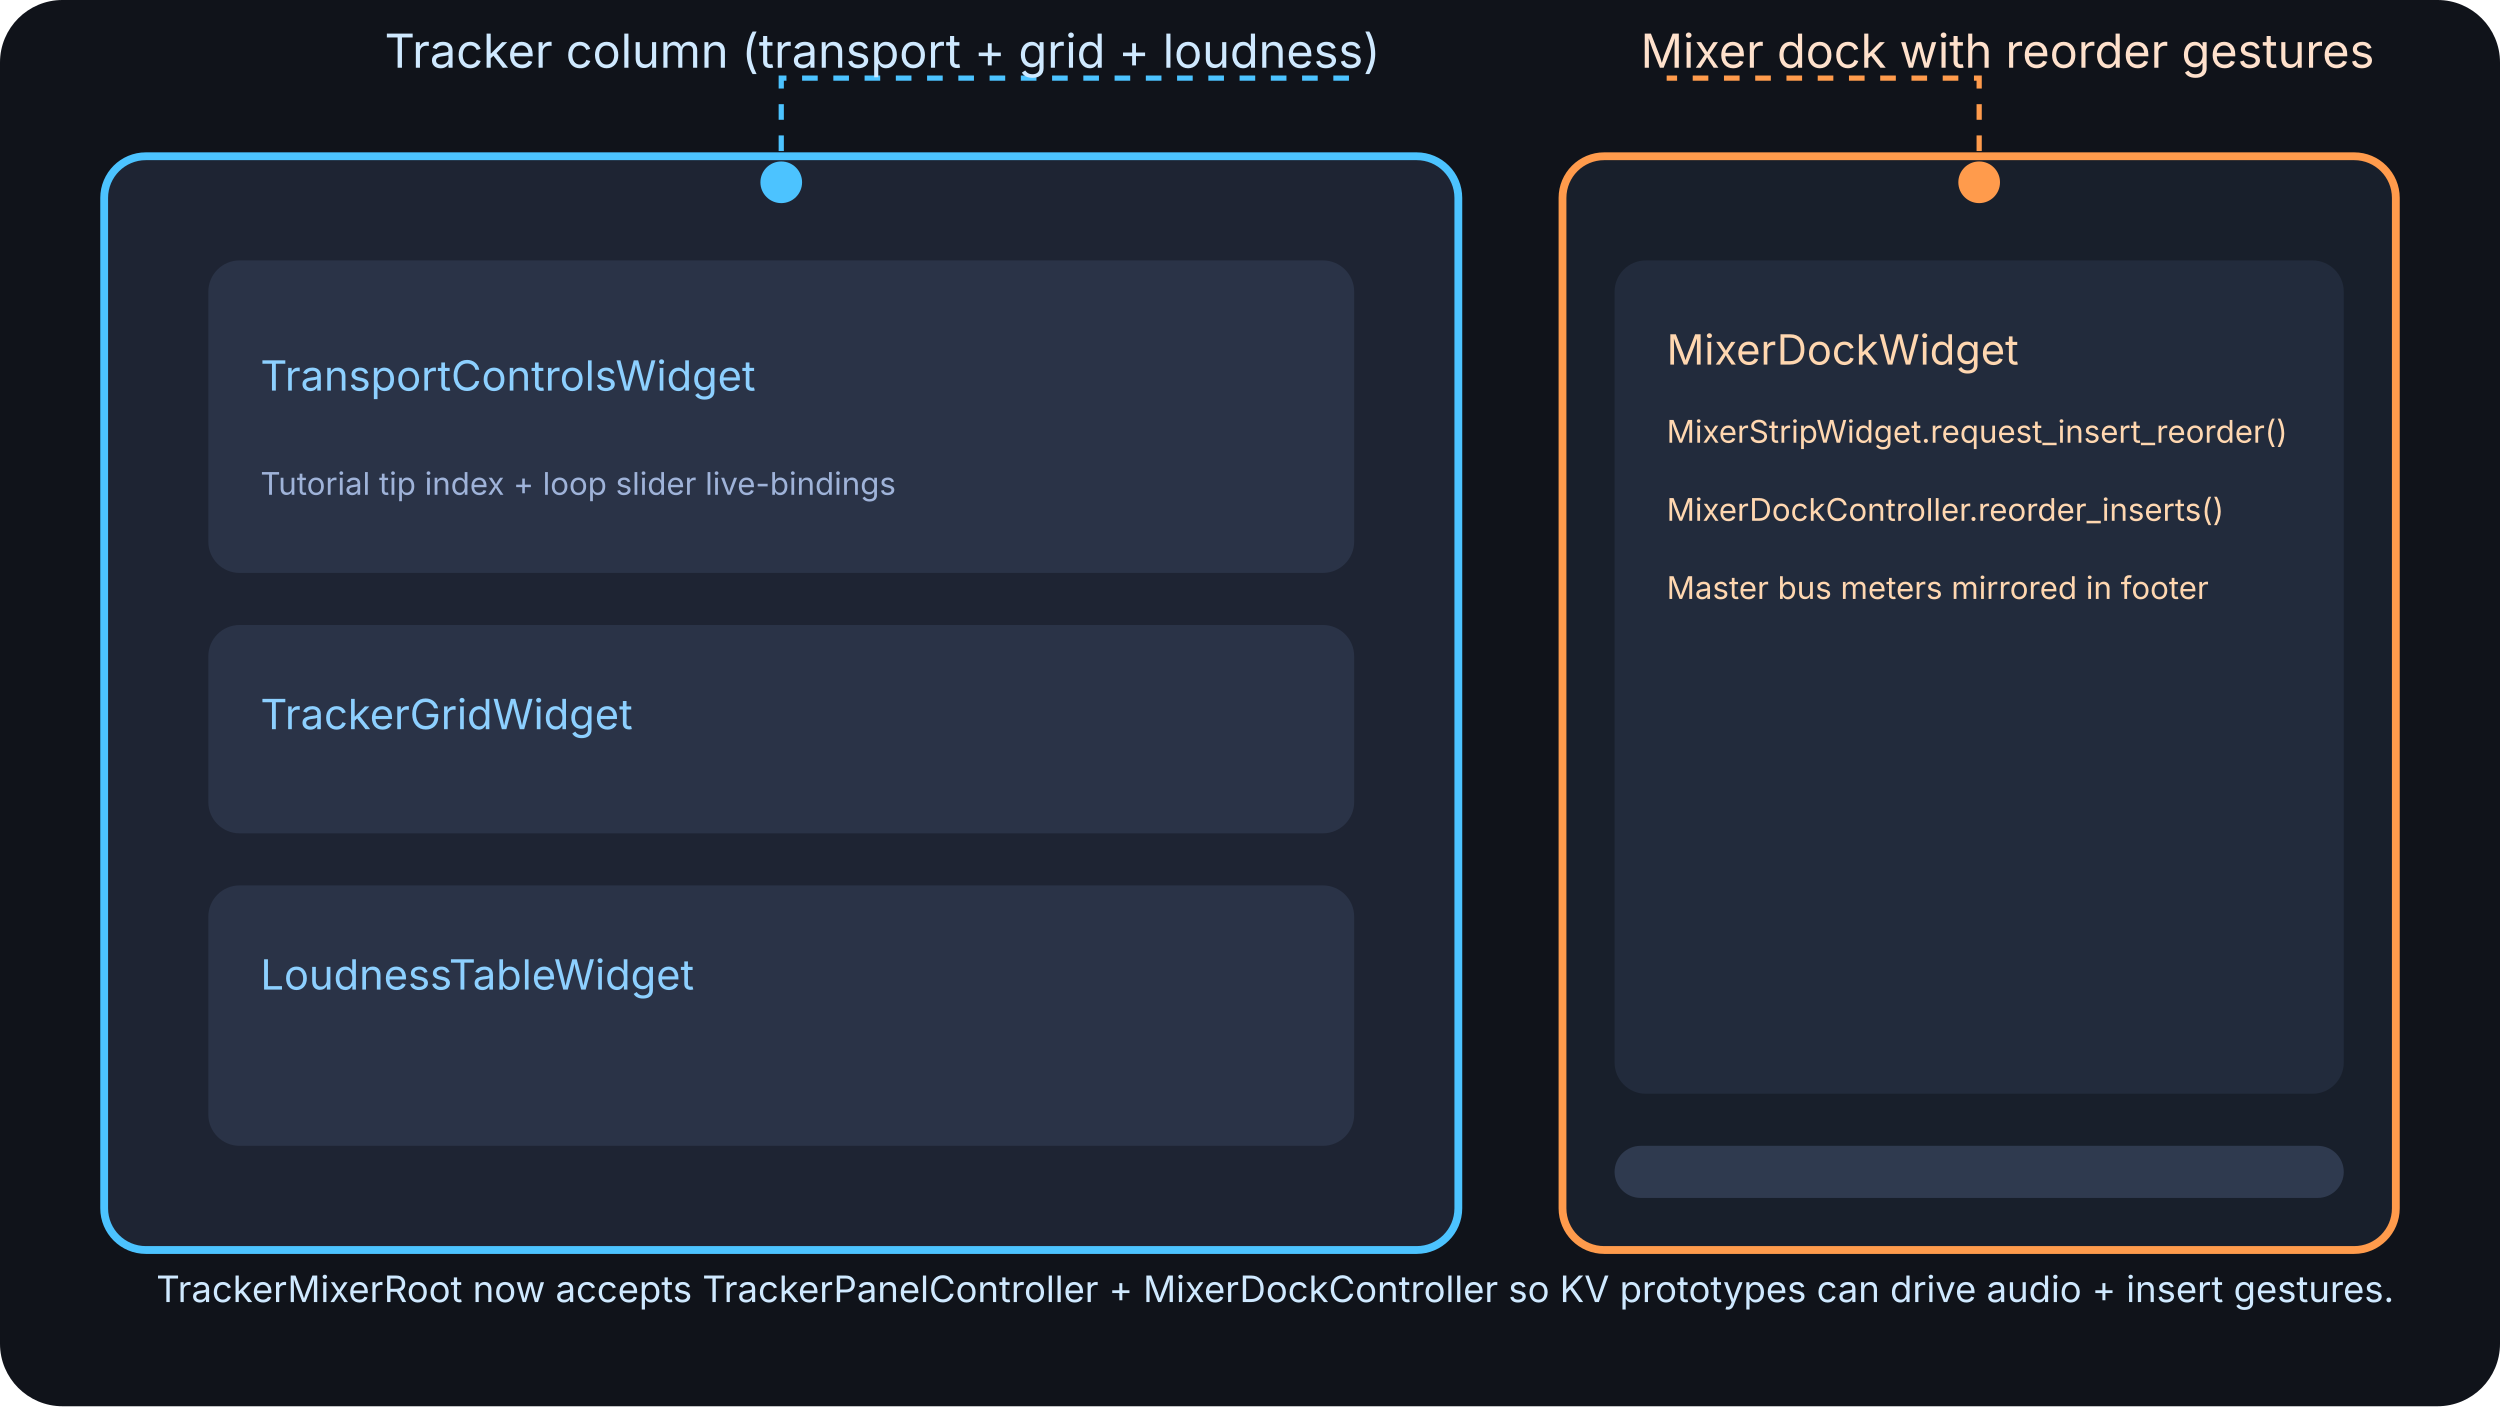
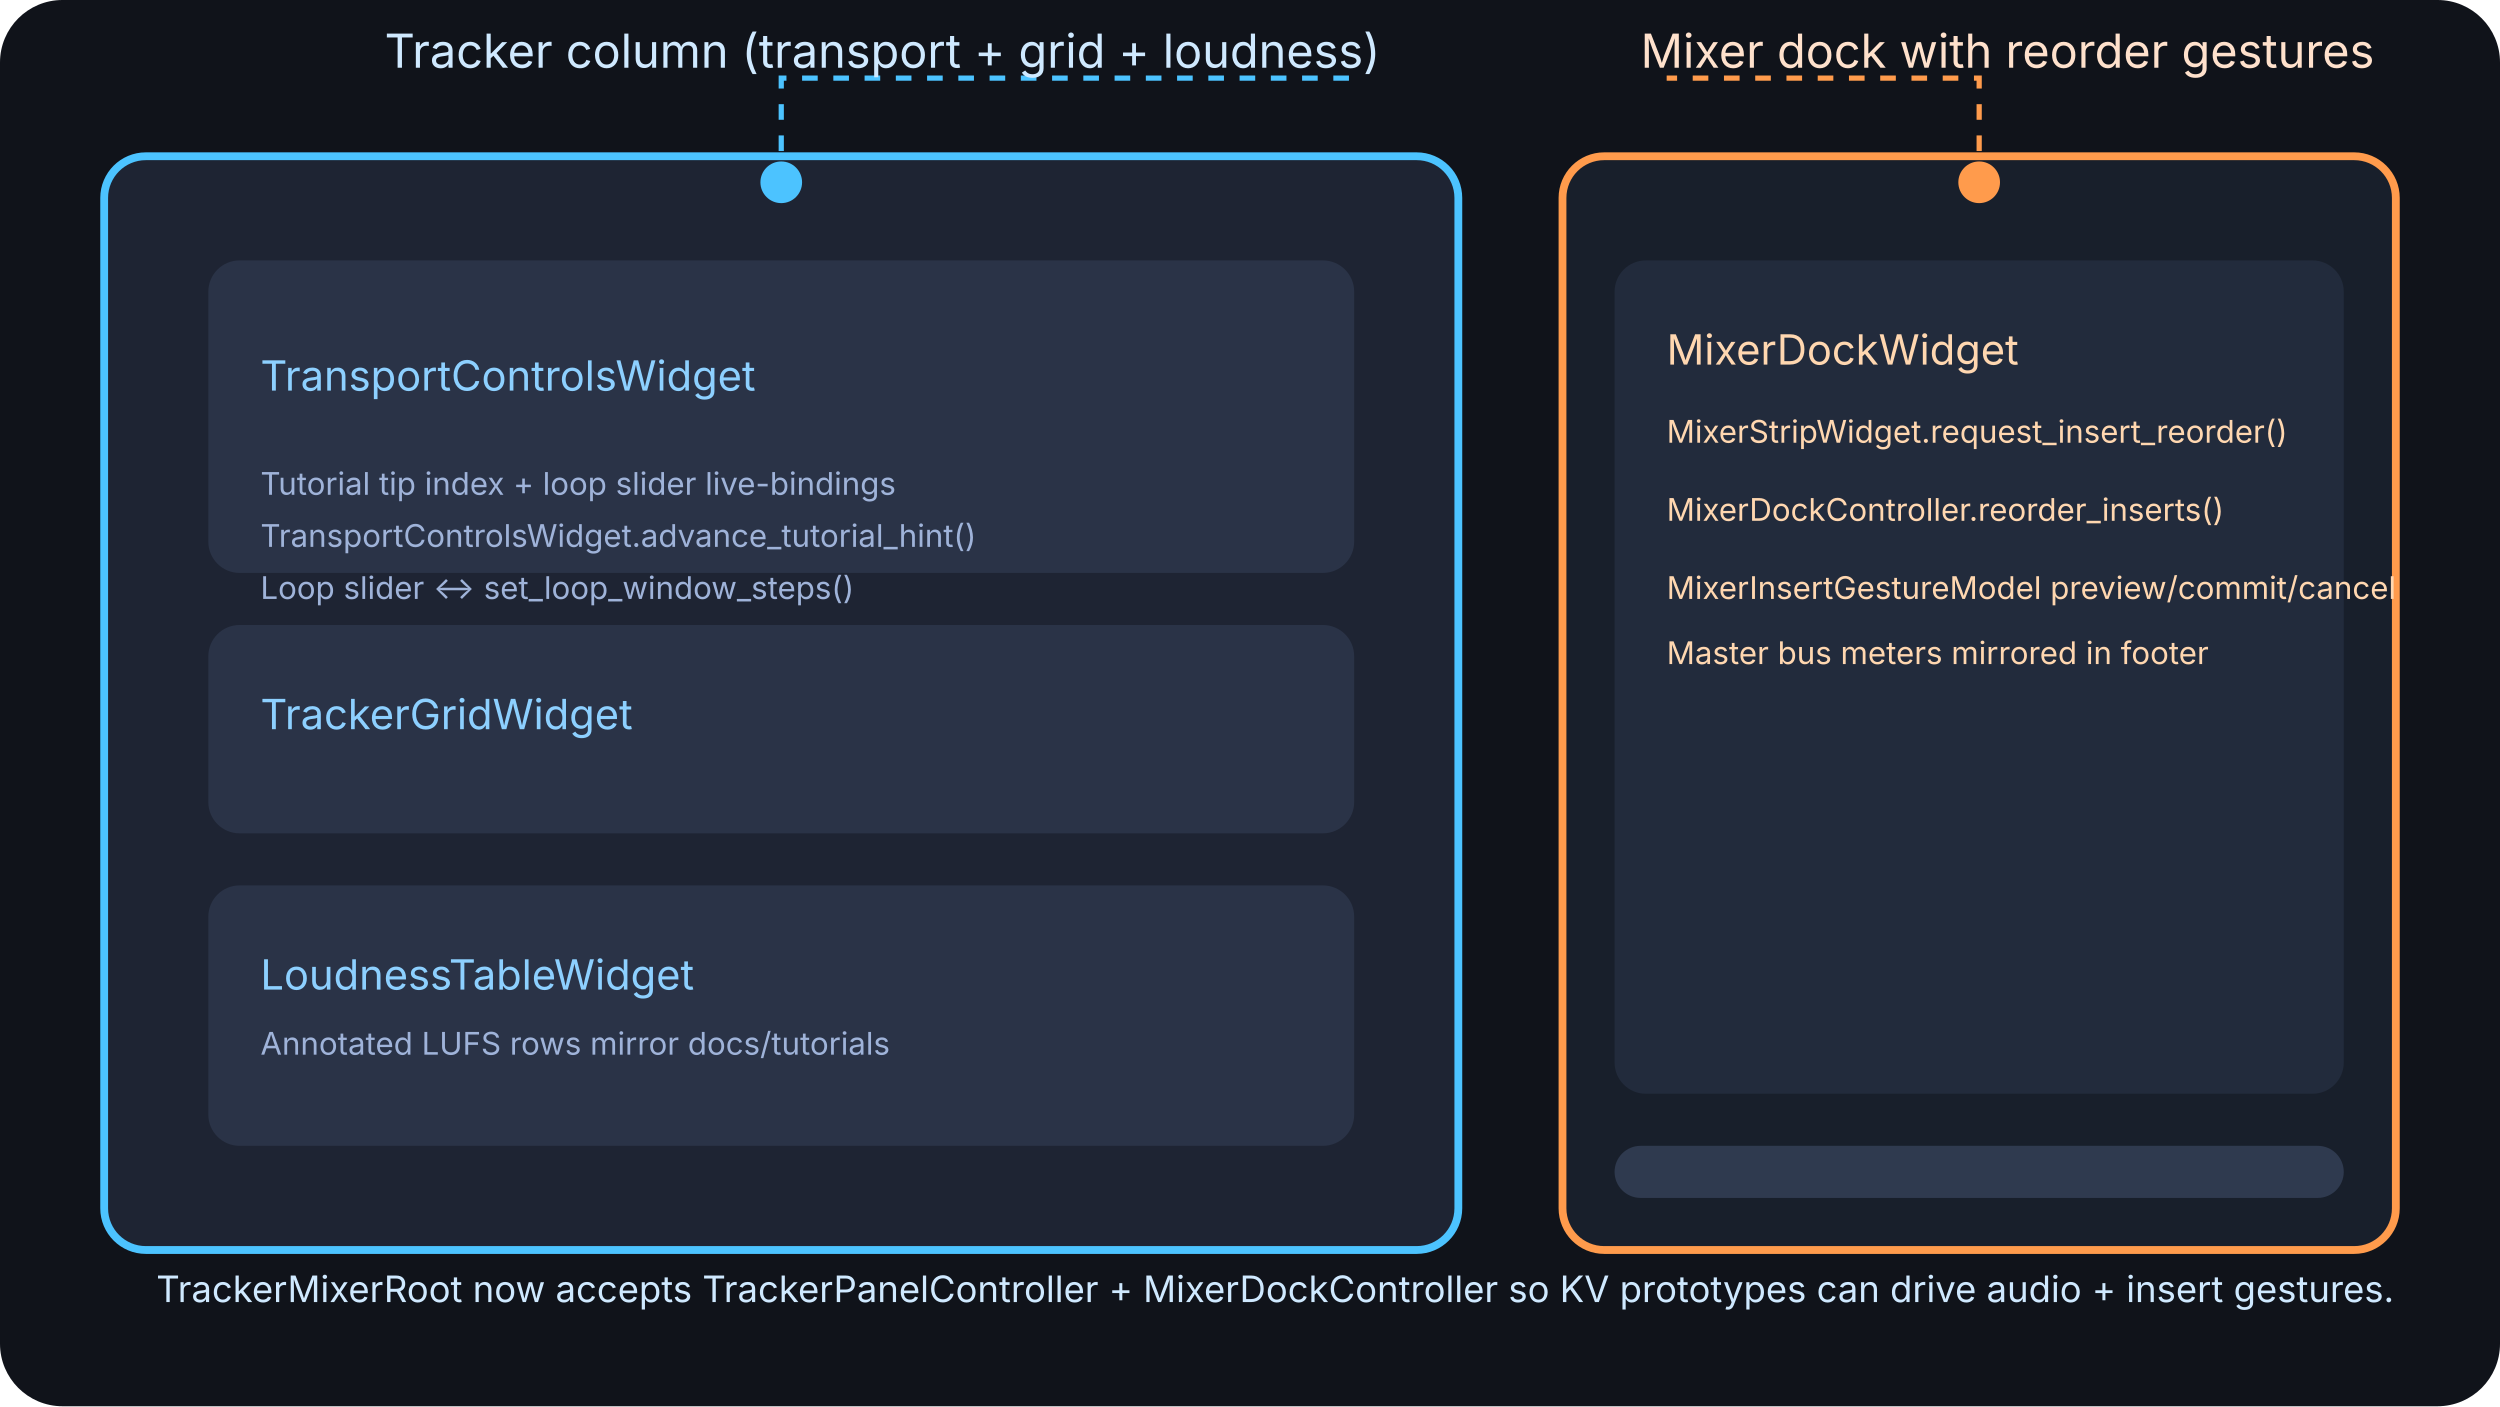
<svg xmlns="http://www.w3.org/2000/svg" width="960" height="540" viewBox="0 0 960 540" role="img" aria-label="Tracker + mixer dock layout with tutorial callouts">
  <rect width="960" height="540" fill="#10131a" rx="24" />
  <rect x="40" y="60" width="520" height="420" fill="#1e2433" stroke="#4cc3ff" stroke-width="3" rx="16" />
  <rect x="80" y="100" width="440" height="120" fill="#2a3347" rx="12" />
  <rect x="80" y="240" width="440" height="80" fill="#2a3347" rx="12" />
  <rect x="80" y="340" width="440" height="100" fill="#2a3347" rx="12" />
  <rect x="600" y="60" width="320" height="420" fill="#181f2b" stroke="#ff9b4c" stroke-width="3" rx="16" />
  <rect x="620" y="100" width="280" height="320" fill="#222b3c" rx="12" />
  <rect x="620" y="440" width="280" height="20" fill="#2f3a4f" rx="10" />
  <circle cx="300" cy="70" r="8" fill="#4cc3ff" />
  <circle cx="760" cy="70" r="8" fill="#ff9b4c" />
  <path d="M300 70 L300 30 L520 30" stroke="#4cc3ff" stroke-width="2" fill="none" stroke-dasharray="6 6" />
  <path d="M760 70 L760 30 L640 30" stroke="#ff9b4c" stroke-width="2" fill="none" stroke-dasharray="6 6" />
  <text x="530" y="26" fill="#cfe9ff" font-family="Inter,Segoe UI,Arial" font-size="18" text-anchor="end">Tracker column (transport + grid + loudness)</text>
  <text x="630" y="26" fill="#ffe1cc" font-family="Inter,Segoe UI,Arial" font-size="18">Mixer dock with reorder gestures</text>
  <text x="100" y="150" fill="#8dd0ff" font-family="Inter,Segoe UI,Arial" font-size="16">TransportControlsWidget</text>
  <text x="100" y="190" fill="#9fb3d9" font-family="Inter,Segoe UI,Arial" font-size="12">Tutorial tip index + loop slider live-bindings</text>
+   <text x="100" y="210" fill="#9fb3d9" font-family="Inter,Segoe UI,Arial" font-size="12">TransportControlsWidget.advance_tutorial_hint()</text>
+   <text x="100" y="230" fill="#9fb3d9" font-family="Inter,Segoe UI,Arial" font-size="12">Loop slider ↔ set_loop_window_steps()</text>
  <text x="100" y="280" fill="#8dd0ff" font-family="Inter,Segoe UI,Arial" font-size="16">TrackerGridWidget</text>
  <text x="100" y="380" fill="#8dd0ff" font-family="Inter,Segoe UI,Arial" font-size="16">LoudnessTableWidget</text>
+   <text x="100" y="405" fill="#9fb3d9" font-family="Inter,Segoe UI,Arial" font-size="12">Annotated LUFS rows mirror docs/tutorials</text>
  <text x="640" y="140" fill="#ffd7b0" font-family="Inter,Segoe UI,Arial" font-size="16">MixerDockWidget</text>
  <text x="640" y="170" fill="#ffd7b0" font-family="Inter,Segoe UI,Arial" font-size="12">MixerStripWidget.request_insert_reorder()</text>
  <text x="640" y="200" fill="#ffd7b0" font-family="Inter,Segoe UI,Arial" font-size="12">MixerDockController.reorder_inserts()</text>
-   <text x="640" y="230" fill="#ffd7b0" font-family="Inter,Segoe UI,Arial" font-size="12">Master bus meters mirrored in footer</text>
+   <text x="640" y="230" fill="#ffd7b0" font-family="Inter,Segoe UI,Arial" font-size="12">MixerInsertGestureModel preview/commit/cancel</text>
+   <text x="640" y="255" fill="#ffd7b0" font-family="Inter,Segoe UI,Arial" font-size="12">Master bus meters mirrored in footer</text>
  <text x="60" y="500" fill="#cfe9ff" font-family="Inter,Segoe UI,Arial" font-size="14">TrackerMixerRoot now accepts TrackerPanelController + MixerDockController so KV prototypes can drive audio + insert gestures.</text>
</svg>
